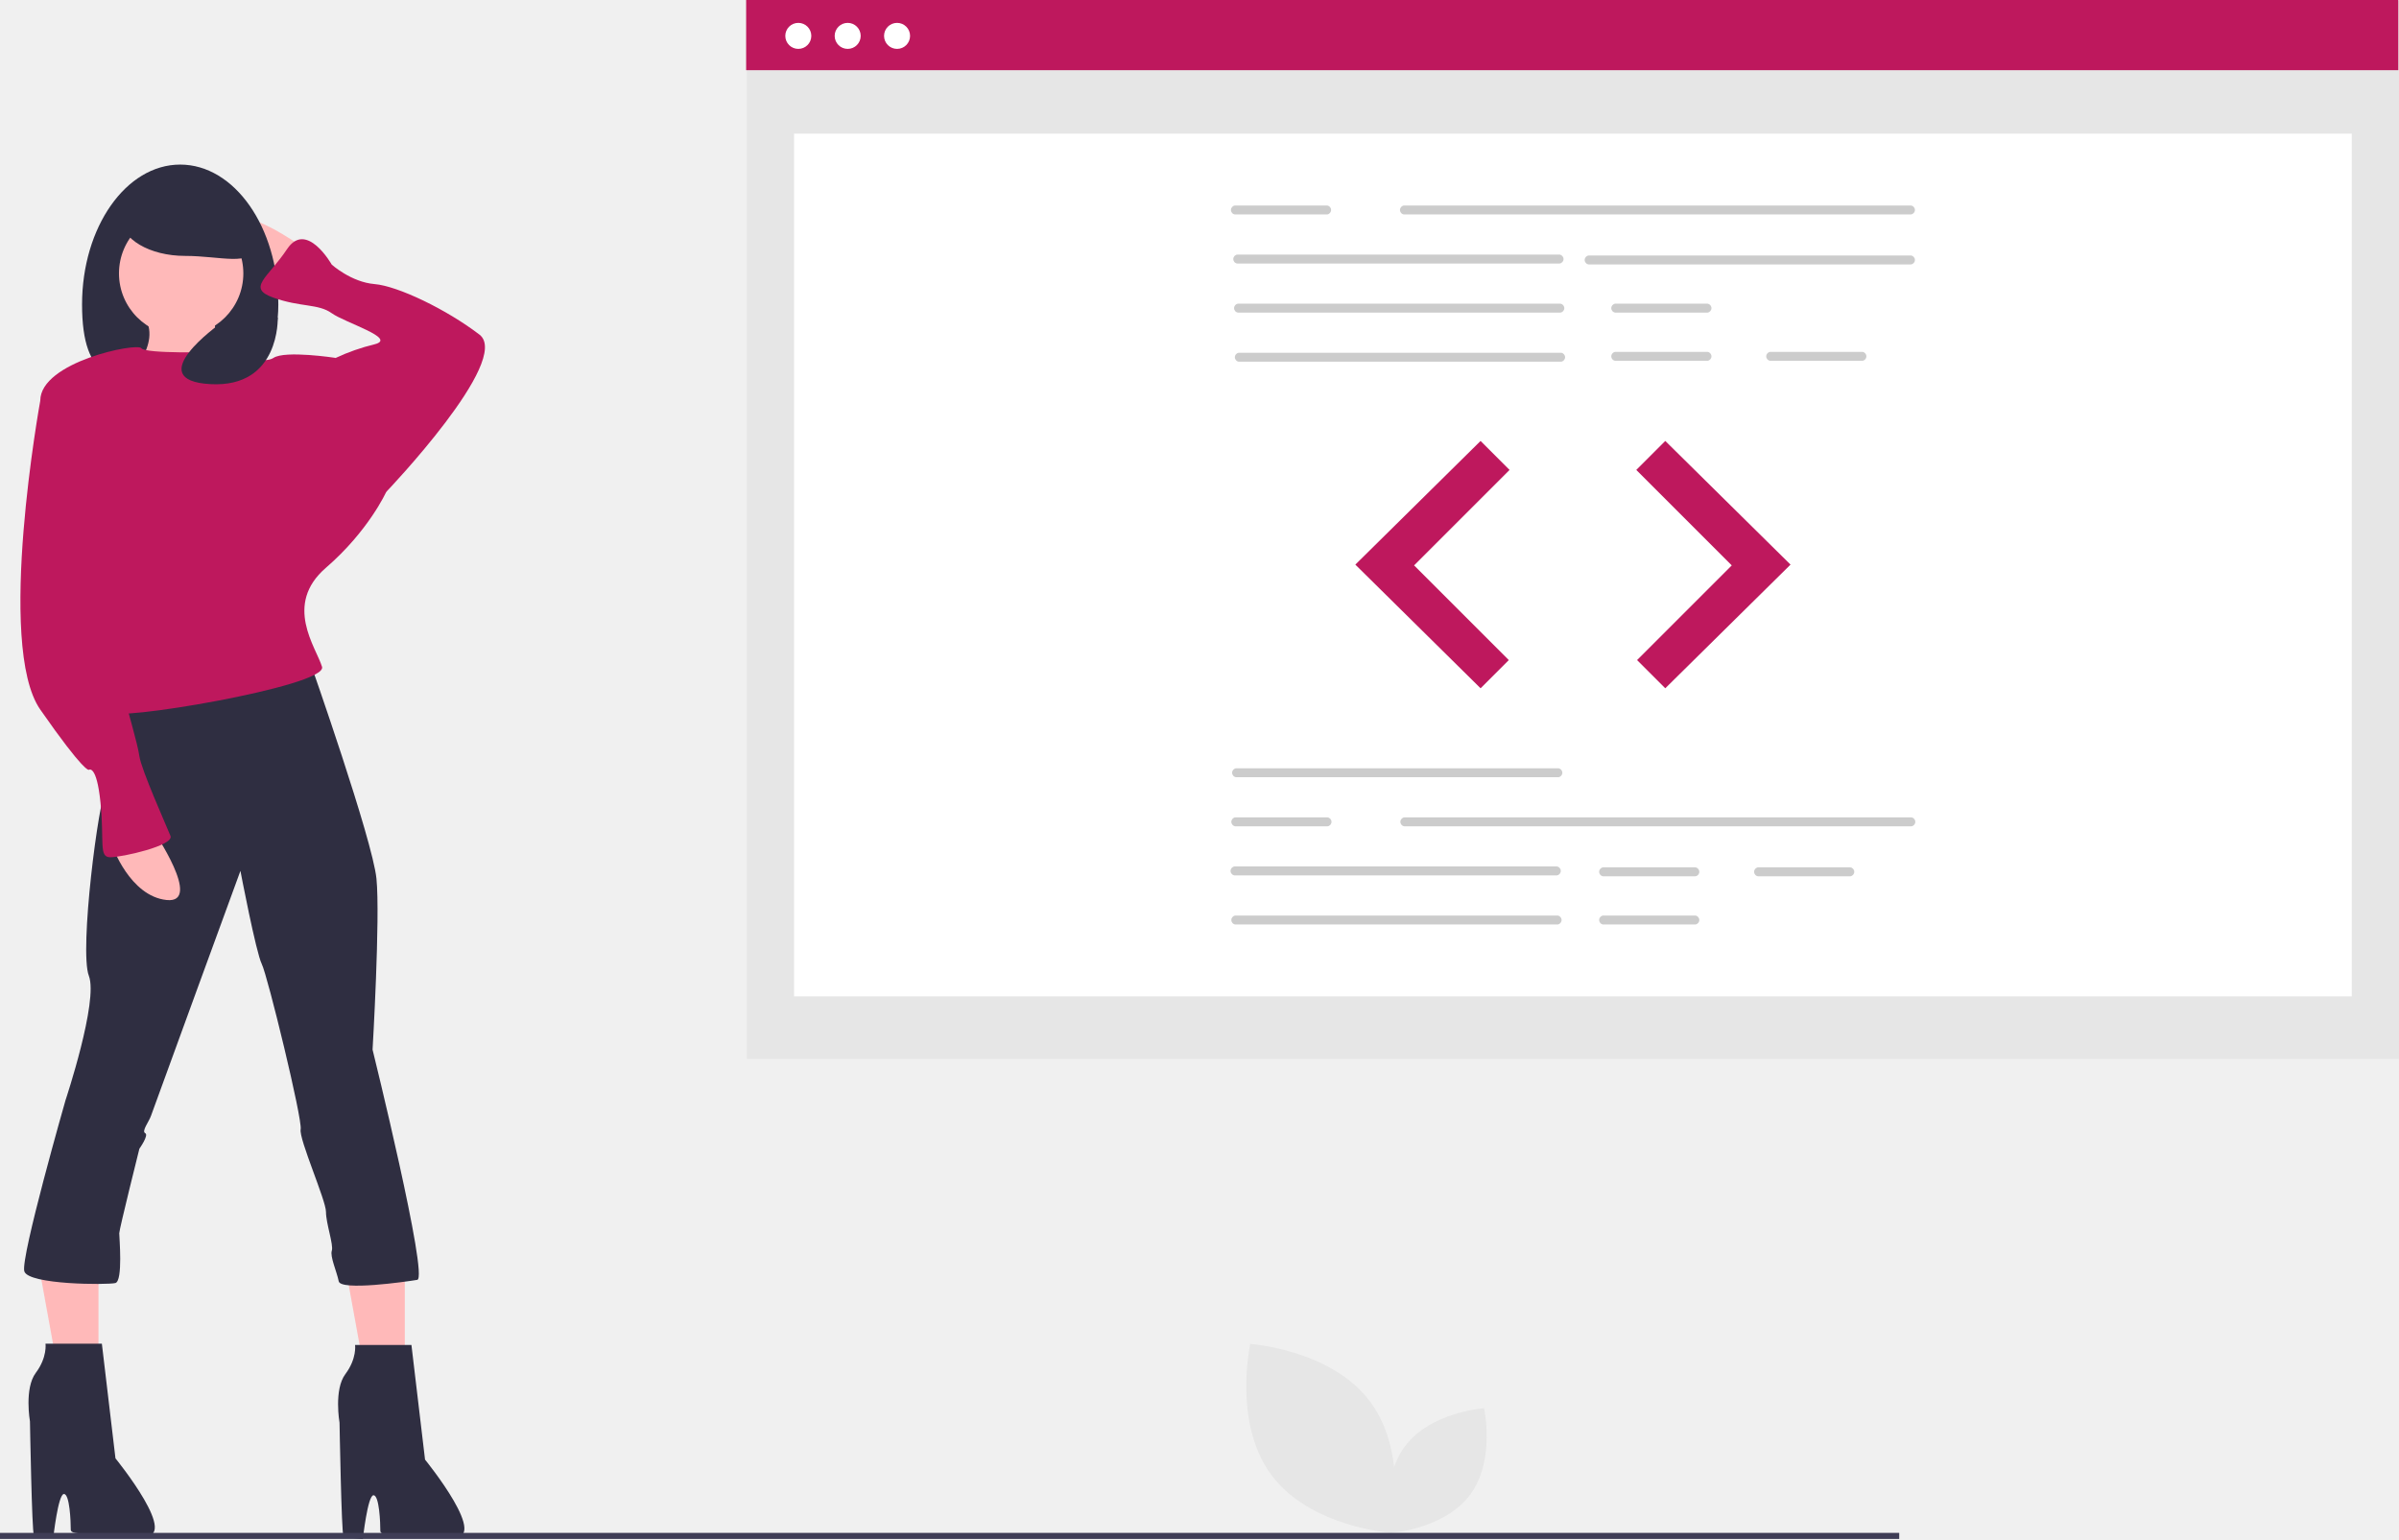
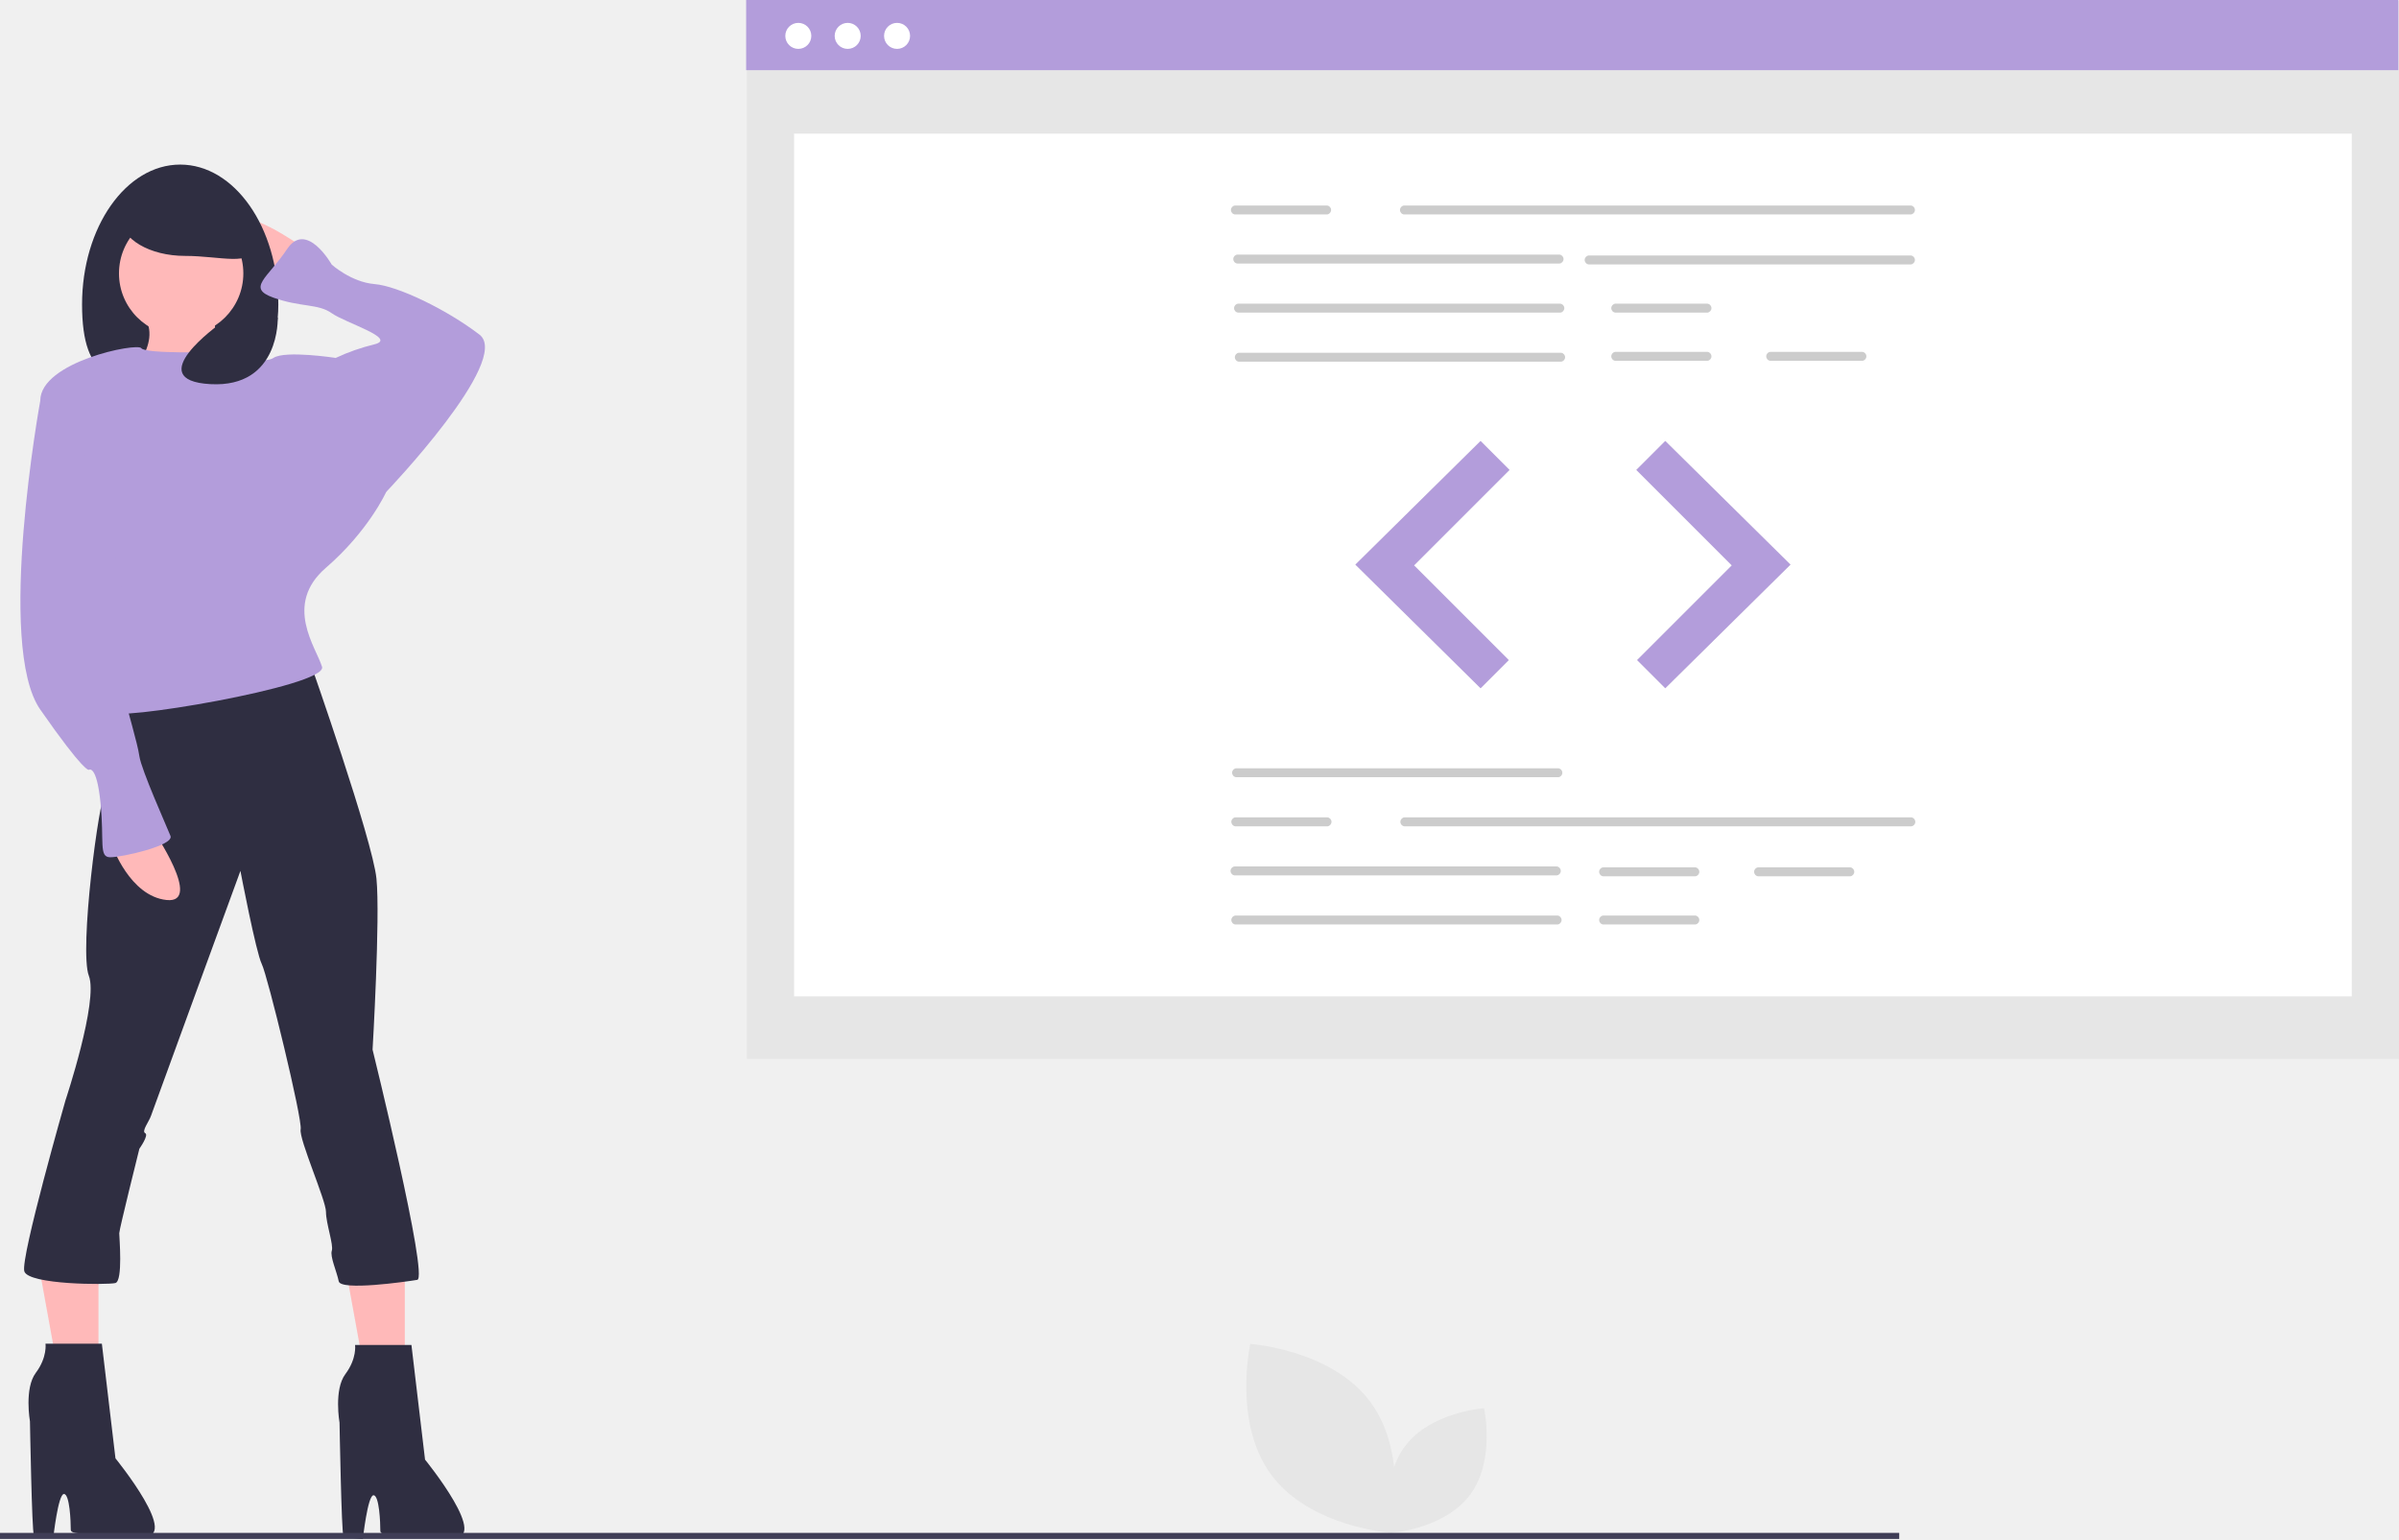
<svg xmlns="http://www.w3.org/2000/svg" id="b8c64dc2-e86a-49bc-92bf-164106d9e7fb" data-name="Layer 1" width="887.873" height="569.68" viewBox="0 0 887.873 569.68">
  <rect x="276.411" y="0.347" width="611.461" height="391.607" fill="#e6e6e6" />
  <rect x="293.896" y="49.464" width="576.492" height="319.322" fill="#fff" />
-   <rect x="276.15" width="611.461" height="25.977" fill="#be185d" />
+   <rect x="276.15" width="611.461" height="25.977" fill="#b39ddb" />
  <circle cx="295.454" cy="13.281" r="4.815" fill="#fff" />
  <circle cx="313.73" cy="13.281" r="4.815" fill="#fff" />
  <circle cx="332.005" cy="13.281" r="4.815" fill="#fff" />
  <path d="M863.33,244.533H675.643a1.666,1.666,0,0,1,0-3.303H863.33a1.666,1.666,0,0,1,0,3.303Z" transform="translate(-156.0636 -165.16)" fill="#ccc" />
  <path d="M733.282,262.7H613.95a1.666,1.666,0,0,1,0-3.303H733.282a1.666,1.666,0,0,1,0,3.303Z" transform="translate(-156.0636 -165.16)" fill="#ccc" />
  <path d="M863.33,263.03H743.999a1.666,1.666,0,0,1,0-3.303h119.332a1.666,1.666,0,0,1,0,3.303Z" transform="translate(-156.0636 -165.16)" fill="#ccc" />
  <path d="M733.571,280.867H614.24a1.666,1.666,0,0,1,0-3.303H733.571a1.666,1.666,0,0,1,0,3.303Z" transform="translate(-156.0636 -165.16)" fill="#ccc" />
  <path d="M733.861,299.035H614.529a1.666,1.666,0,0,1,0-3.303H733.861a1.666,1.666,0,0,1,0,3.303Z" transform="translate(-156.0636 -165.16)" fill="#ccc" />
  <path d="M788.024,280.867H753.846a1.666,1.666,0,0,1,0-3.303h34.178a1.666,1.666,0,0,1,0,3.303Z" transform="translate(-156.0636 -165.16)" fill="#ccc" />
  <path d="M788.024,298.705H753.846a1.666,1.666,0,0,1,0-3.303h34.178a1.666,1.666,0,0,1,0,3.303Z" transform="translate(-156.0636 -165.16)" fill="#ccc" />
  <path d="M845.373,298.705h-34.178a1.666,1.666,0,0,1,0-3.303h34.178a1.666,1.666,0,0,1,0,3.303Z" transform="translate(-156.0636 -165.16)" fill="#ccc" />
  <path d="M647.259,244.533h-34.178a1.666,1.666,0,0,1,0-3.303h34.178a1.666,1.666,0,0,1,0,3.303Z" transform="translate(-156.0636 -165.16)" fill="#ccc" />
  <path d="M732.847,452.838H613.515a1.666,1.666,0,0,1,0-3.303h119.332a1.666,1.666,0,0,1,0,3.303Z" transform="translate(-156.0636 -165.16)" fill="#ccc" />
  <path d="M732.268,489.173H612.936a1.666,1.666,0,0,1,0-3.303h119.332a1.666,1.666,0,0,1,0,3.303Z" transform="translate(-156.0636 -165.16)" fill="#ccc" />
  <path d="M732.558,507.341H613.226a1.666,1.666,0,0,1,0-3.303h119.332a1.666,1.666,0,0,1,0,3.303Z" transform="translate(-156.0636 -165.16)" fill="#ccc" />
  <path d="M783.534,489.504H749.357a1.666,1.666,0,0,1,0-3.303h34.178a1.666,1.666,0,0,1,0,3.303Z" transform="translate(-156.0636 -165.16)" fill="#ccc" />
  <path d="M783.534,507.341H749.357a1.666,1.666,0,0,1,0-3.303h34.178a1.666,1.666,0,0,1,0,3.303Z" transform="translate(-156.0636 -165.16)" fill="#ccc" />
  <path d="M840.883,489.504H806.706a1.666,1.666,0,0,1,0-3.303h34.178a1.666,1.666,0,0,1,0,3.303Z" transform="translate(-156.0636 -165.16)" fill="#ccc" />
  <path d="M863.475,471.006H675.788a1.666,1.666,0,0,1,0-3.303H863.475a1.666,1.666,0,0,1,0,3.303Z" transform="translate(-156.0636 -165.16)" fill="#ccc" />
  <path d="M647.403,471.006h-34.178a1.666,1.666,0,0,1,0-3.303h34.178a1.666,1.666,0,0,1,0,3.303Z" transform="translate(-156.0636 -165.16)" fill="#ccc" />
  <polygon points="547.965 163.221 501.622 208.985 547.965 254.748 558.392 244.321 523.345 209.274 558.681 173.938 547.965 163.221" fill="#e6e6e6" />
  <polygon points="616.32 163.221 662.662 208.985 616.32 254.748 605.893 244.321 640.939 209.274 605.603 173.938 616.32 163.221" fill="#e6e6e6" />
-   <polygon points="547.965 163.221 501.622 208.985 547.965 254.748 558.392 244.321 523.345 209.274 558.681 173.938 547.965 163.221" fill="#be185d" />
-   <polygon points="616.32 163.221 662.662 208.985 616.32 254.748 605.893 244.321 640.939 209.274 605.603 173.938 616.32 163.221" fill="#be185d" />
+   <polygon points="547.965 163.221 501.622 208.985 547.965 254.748 558.392 244.321 523.345 209.274 558.681 173.938 547.965 163.221" fill="#b39ddb" />
+   <polygon points="616.32 163.221 662.662 208.985 616.32 254.748 605.893 244.321 640.939 209.274 605.603 173.938 616.32 163.221" fill="#b39ddb" />
  <path d="M626.667,711.195c14.42,19.311,44.352,21.344,44.352,21.344s6.554-29.277-7.866-48.588-44.352-21.344-44.352-21.344S612.247,691.884,626.667,711.195Z" transform="translate(-156.0636 -165.16)" fill="#e6e6e6" />
  <path d="M700.123,718.455c-9.515,12.743-29.267,14.084-29.267,14.084s-4.324-19.319,5.191-32.062,29.267-14.084,29.267-14.084S709.638,705.712,700.123,718.455Z" transform="translate(-156.0636 -165.16)" fill="#e6e6e6" />
  <polygon points="149.825 460.994 149.825 511.12 135.503 511.12 125.956 458.607 149.825 460.994" fill="#ffb9b9" />
  <polygon points="36.445 460.994 36.445 511.12 22.124 511.12 12.576 458.607 36.445 460.994" fill="#ffb9b9" />
  <path d="M268.061,256.642s-23.014-16.541-25.891-8.63S259.431,270.307,259.431,270.307Z" transform="translate(-156.0636 -165.16)" fill="#ffb9b9" />
  <path d="M186.433,277.858c0,28.598,12.313,29.487,32.371,29.487s40.267-.889,40.267-29.487-16.261-51.782-36.319-51.782S186.433,249.26,186.433,277.858Z" transform="translate(-156.0636 -165.16)" fill="#2f2e41" />
  <path d="M235.698,277.499s-2.877,21.576,10.788,23.014-44.59,5.753-44.59,5.753,15.103-13.665,7.192-24.452S235.698,277.499,235.698,277.499Z" transform="translate(-156.0636 -165.16)" fill="#ffb9b9" />
  <path d="M308.336,662.983l5.034,42.432s25.172,30.925,9.349,28.768-25.891.459-25.891-2.418-.372-13.155-2.53-13.155-3.943,16.23-3.943,16.23-6.473-.49-7.192-1.209-1.438-41.88-1.438-41.88-2.158-12.226,2.158-17.98,3.596-10.788,3.596-10.788Z" transform="translate(-156.0636 -165.16)" fill="#2f2e41" />
  <path d="M193.763,662.517l5.034,42.432s25.172,30.925,9.349,28.768-25.891.459-25.891-2.418-.372-13.155-2.53-13.155-3.943,16.23-3.943,16.23-6.473-.49-7.192-1.209-1.438-41.88-1.438-41.88-2.158-12.226,2.158-17.98,3.596-10.788,3.596-10.788Z" transform="translate(-156.0636 -165.16)" fill="#2f2e41" />
  <path d="M270.938,410.548s23.014,65.446,24.452,79.83-1.438,63.289-1.438,63.289,20.856,84.499,16.541,85.218-28.346,4.129-29.065.533-3.283-9.163-2.564-11.321S276.707,618.028,276.707,613.713s-10.084-26.964-9.365-30.559-12.226-56.816-14.384-61.131-7.911-34.521-7.911-34.521-32.363,88.46-33.083,90.618-3.596,5.754-2.158,6.473-2.158,5.754-2.158,5.754-7.452,29.84-7.452,31.279,1.438,17.719-1.438,18.438-32.261.673-33.7-4.361,15.261-63.336,15.261-63.336,12.226-36.679,8.63-46.028,3.596-65.446,6.473-69.761,3.596-30.206,3.596-30.206Z" transform="translate(-156.0636 -165.16)" fill="#2f2e41" />
  <circle cx="67.048" cy="101.191" r="23.014" fill="#ffb9b9" />
-   <path d="M235.698,295.478s-25.891.719-27.329-1.438-37.398,5.034-37.398,19.418,20.856,70.48,20.856,70.48,7.911,40.275,5.753,44.59,79.83-9.349,77.672-16.541-14.384-23.014,1.438-36.679,22.295-28.048,22.295-28.048l-18.699-49.624s-18.699-2.877-23.014,0S235.698,295.478,235.698,295.478Z" transform="translate(-156.0636 -165.16)" fill="#be185d" />
-   <path d="M293.952,350.856l5.034-3.596s46.747-48.905,34.521-58.254S303.301,271.026,294.671,270.307s-15.822-7.192-15.822-7.192-9.349-16.541-16.541-5.753-15.103,14.384-5.034,17.98,16.541,2.158,21.576,5.754,24.452,9.349,15.822,11.507a77.195,77.195,0,0,0-14.384,5.034L270.938,314.177Z" transform="translate(-156.0636 -165.16)" fill="#be185d" />
+   <path d="M235.698,295.478s-25.891.719-27.329-1.438-37.398,5.034-37.398,19.418,20.856,70.48,20.856,70.48,7.911,40.275,5.753,44.59,79.83-9.349,77.672-16.541-14.384-23.014,1.438-36.679,22.295-28.048,22.295-28.048l-18.699-49.624s-18.699-2.877-23.014,0S235.698,295.478,235.698,295.478Z" transform="translate(-156.0636 -165.16)" fill="#b39ddb" />
+   <path d="M293.952,350.856l5.034-3.596s46.747-48.905,34.521-58.254S303.301,271.026,294.671,270.307s-15.822-7.192-15.822-7.192-9.349-16.541-16.541-5.753-15.103,14.384-5.034,17.98,16.541,2.158,21.576,5.754,24.452,9.349,15.822,11.507a77.195,77.195,0,0,0-14.384,5.034L270.938,314.177Z" transform="translate(-156.0636 -165.16)" fill="#b39ddb" />
  <path d="M212.684,472.399s18.699,27.329,5.034,25.891-20.137-20.137-20.137-20.137Z" transform="translate(-156.0636 -165.16)" fill="#ffb9b9" />
-   <path d="M176.005,309.862l-5.034,3.596s-16.541,90.618,0,114.351,17.98,22.295,17.98,22.295,2.877-2.158,4.315,12.226-.719,20.137,3.596,20.137,23.733-4.315,22.295-7.911-10.788-24.452-11.507-29.487-4.315-16.541-5.753-23.014,6.473-10.069,2.877-23.733-8.63-38.117-8.63-43.151S176.005,309.862,176.005,309.862Z" transform="translate(-156.0636 -165.16)" fill="#be185d" />
+   <path d="M176.005,309.862l-5.034,3.596s-16.541,90.618,0,114.351,17.98,22.295,17.98,22.295,2.877-2.158,4.315,12.226-.719,20.137,3.596,20.137,23.733-4.315,22.295-7.911-10.788-24.452-11.507-29.487-4.315-16.541-5.753-23.014,6.473-10.069,2.877-23.733-8.63-38.117-8.63-43.151S176.005,309.862,176.005,309.862Z" transform="translate(-156.0636 -165.16)" fill="#b39ddb" />
  <path d="M200.817,245.854c0,7.745,10.626,14.024,23.733,14.024s25.172,4.149,25.172-3.596-12.064-24.452-25.172-24.452S200.817,238.109,200.817,245.854Z" transform="translate(-156.0636 -165.16)" fill="#2f2e41" />
  <path d="M258.856,282.712s.969,26.071-24.939,24.633,3.501-22.285,3.501-22.285Z" transform="translate(-156.0636 -165.16)" fill="#2f2e41" />
  <rect y="567.379" width="702.906" height="2.241" fill="#3f3d56" />
</svg>
